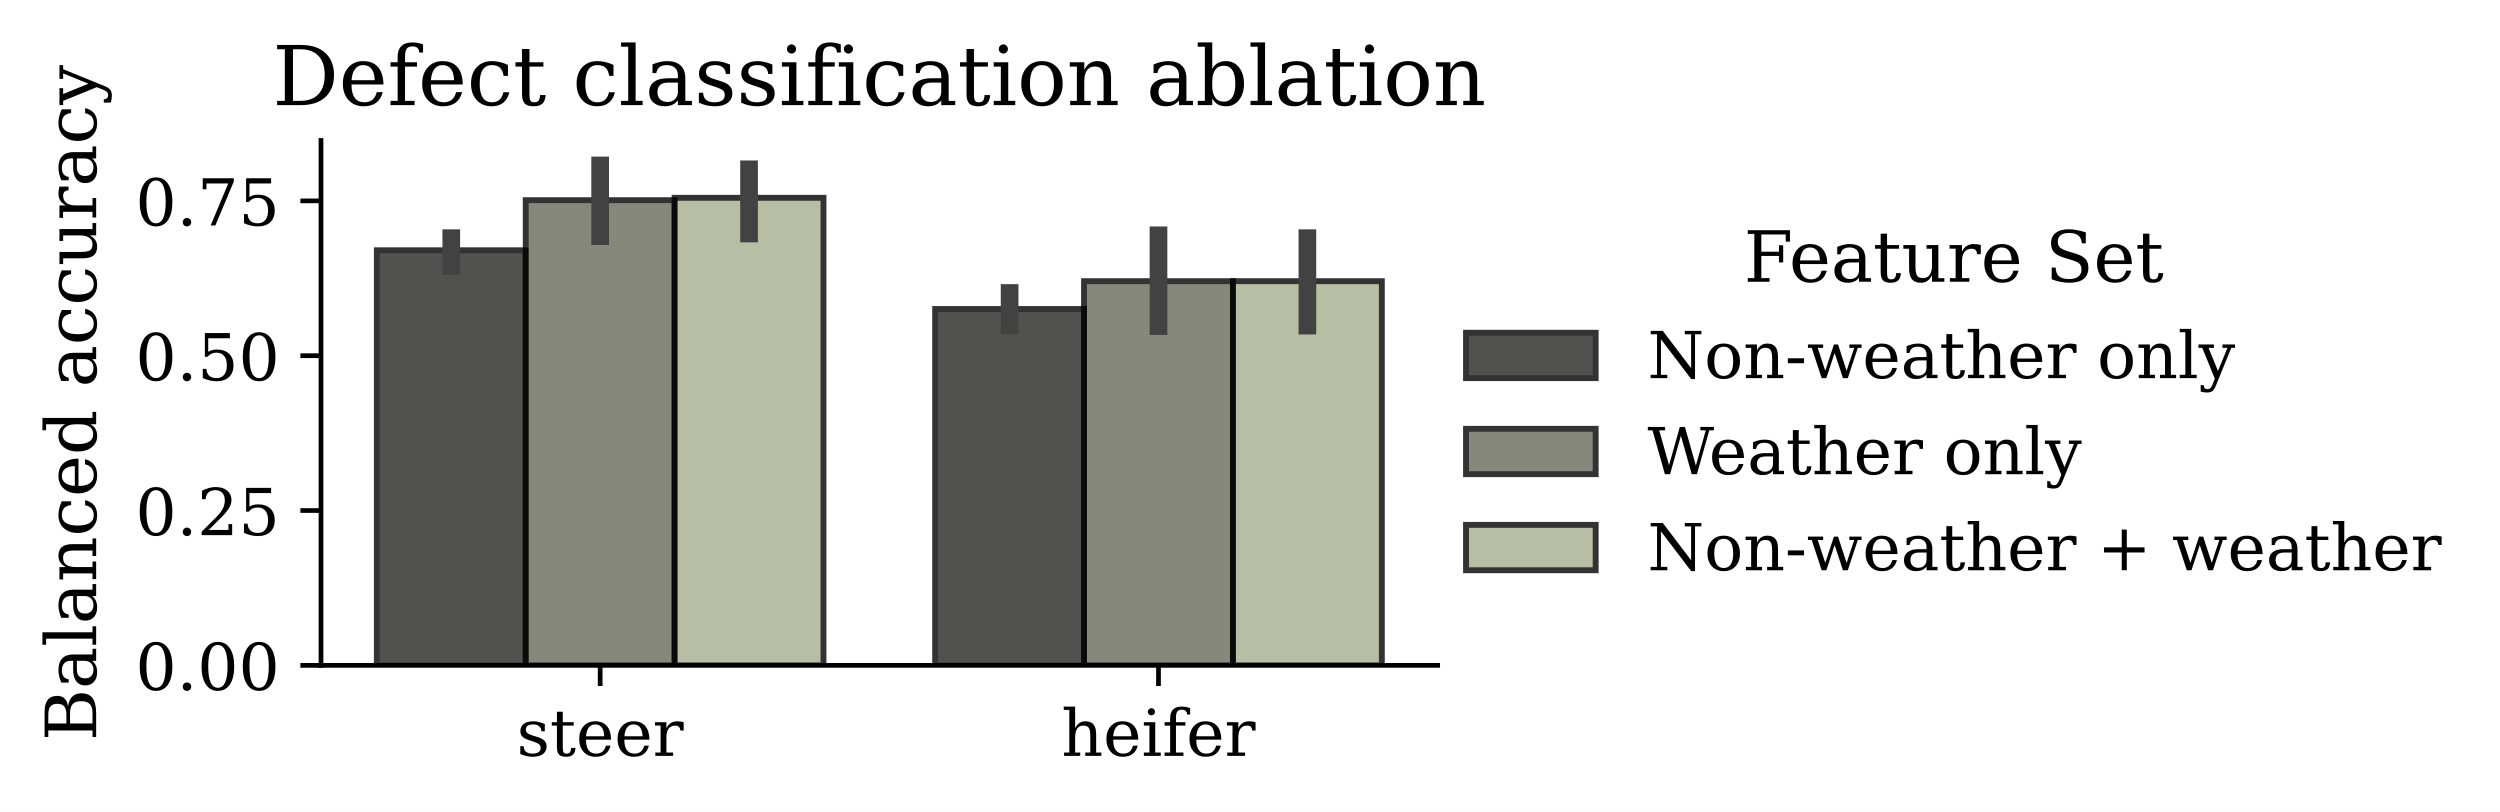
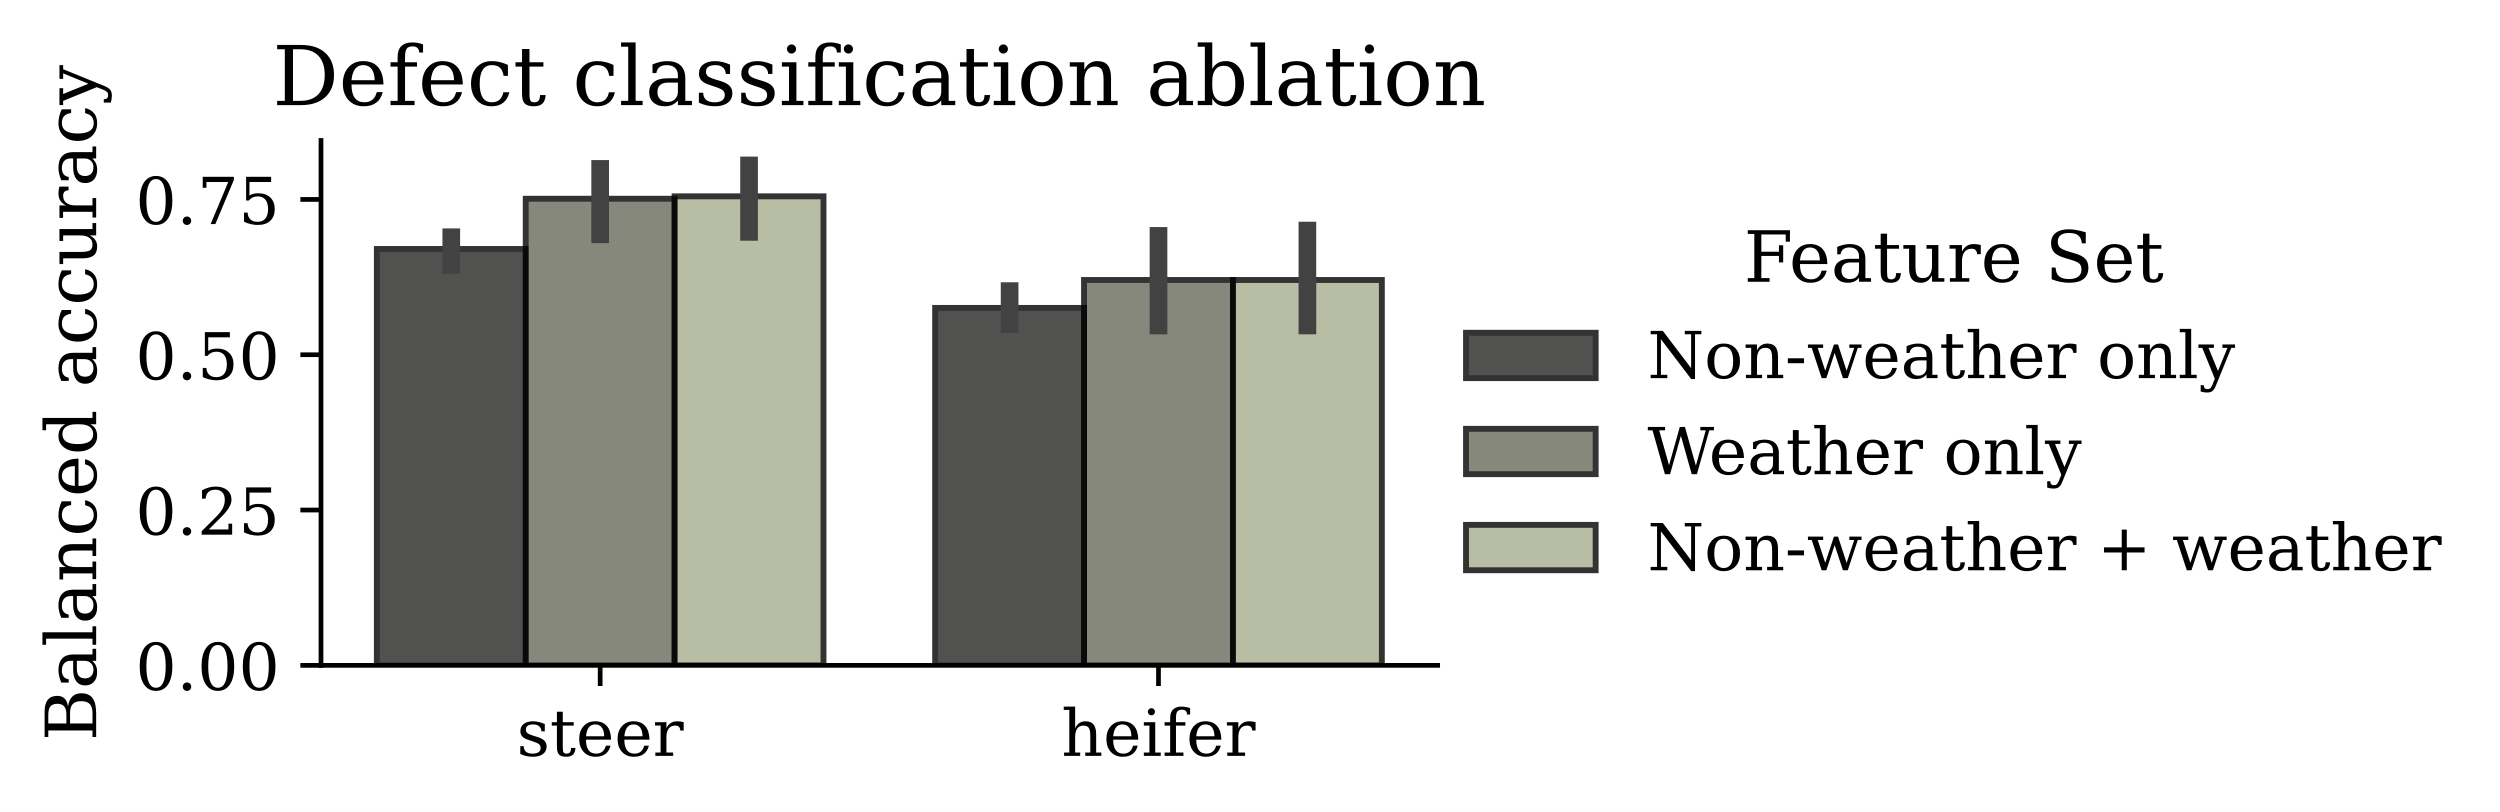
<svg xmlns="http://www.w3.org/2000/svg" xmlns:xlink="http://www.w3.org/1999/xlink" width="424.277pt" height="137.764pt" viewBox="0 0 424.277 137.764" version="1.1">
  <defs>
    <style type="text/css">*{stroke-linejoin: round; stroke-linecap: butt}</style>
  </defs>
  <g id="figure_1">
    <g id="patch_1">
      <path d="M 0 137.764  L 424.277 137.764  L 424.277 0  L 0 0  z " style="fill: #ffffff" />
    </g>
    <g id="axes_1">
      <g id="patch_2">
        <path d="M 54.477 112.918  L 243.987 112.918  L 243.987 23.838  L 54.477 23.838  z " style="fill: #ffffff" />
      </g>
      <g id="patch_3">
-         <path d="M 63.952 112.918  L 89.22 112.918  L 89.22 42.474  L 63.952 42.474  z " clip-path="url(#p6c52bdfacd)" style="fill: #252624; opacity: 0.8; stroke: #000000; stroke-linejoin: miter" />
+         <path d="M 63.952 112.918  L 89.22 112.918  L 89.22 42.255  L 63.952 42.255  z " clip-path="url(#pe6ef5eb1fe)" style="fill: #252624; opacity: 0.8; stroke: #000000; stroke-linejoin: miter" />
      </g>
      <g id="patch_4">
-         <path d="M 158.707 112.918  L 183.975 112.918  L 183.975 52.444  L 158.707 52.444  z " clip-path="url(#p6c52bdfacd)" style="fill: #252624; opacity: 0.8; stroke: #000000; stroke-linejoin: miter" />
+         <path d="M 158.707 112.918  L 183.975 112.918  L 183.975 52.256  L 158.707 52.256  z " clip-path="url(#pe6ef5eb1fe)" style="fill: #252624; opacity: 0.8; stroke: #000000; stroke-linejoin: miter" />
      </g>
      <g id="patch_5">
-         <path d="M 89.22 112.918  L 114.488 112.918  L 114.488 33.974  L 89.22 33.974  z " clip-path="url(#p6c52bdfacd)" style="fill: #666a59; opacity: 0.8; stroke: #000000; stroke-linejoin: miter" />
+         <path d="M 89.22 112.918  L 114.488 112.918  L 114.488 33.729  L 89.22 33.729  z " clip-path="url(#pe6ef5eb1fe)" style="fill: #666a59; opacity: 0.8; stroke: #000000; stroke-linejoin: miter" />
      </g>
      <g id="patch_6">
-         <path d="M 183.975 112.918  L 209.244 112.918  L 209.244 47.72  L 183.975 47.72  z " clip-path="url(#p6c52bdfacd)" style="fill: #666a59; opacity: 0.8; stroke: #000000; stroke-linejoin: miter" />
+         <path d="M 183.975 112.918  L 209.244 112.918  L 209.244 47.517  L 183.975 47.517  z " clip-path="url(#pe6ef5eb1fe)" style="fill: #666a59; opacity: 0.8; stroke: #000000; stroke-linejoin: miter" />
      </g>
      <g id="patch_7">
-         <path d="M 114.488 112.918  L 139.756 112.918  L 139.756 33.568  L 114.488 33.568  z " clip-path="url(#p6c52bdfacd)" style="fill: #a6ae8d; opacity: 0.8; stroke: #000000; stroke-linejoin: miter" />
+         <path d="M 114.488 112.918  L 139.756 112.918  L 139.756 33.321  L 114.488 33.321  z " clip-path="url(#pe6ef5eb1fe)" style="fill: #a6ae8d; opacity: 0.8; stroke: #000000; stroke-linejoin: miter" />
      </g>
      <g id="patch_8">
-         <path d="M 209.244 112.918  L 234.512 112.918  L 234.512 47.72  L 209.244 47.72  z " clip-path="url(#p6c52bdfacd)" style="fill: #a6ae8d; opacity: 0.8; stroke: #000000; stroke-linejoin: miter" />
+         <path d="M 209.244 112.918  L 234.512 112.918  L 234.512 47.517  L 209.244 47.517  z " clip-path="url(#pe6ef5eb1fe)" style="fill: #a6ae8d; opacity: 0.8; stroke: #000000; stroke-linejoin: miter" />
      </g>
      <g id="patch_9">
-         <path d="M 101.854 112.918  L 101.854 112.918  L 101.854 112.918  L 101.854 112.918  z " clip-path="url(#p6c52bdfacd)" style="fill: #252624; opacity: 0.8; stroke: #000000; stroke-linejoin: miter" />
+         <path d="M 101.854 112.918  L 101.854 112.918  L 101.854 112.918  L 101.854 112.918  z " clip-path="url(#pe6ef5eb1fe)" style="fill: #252624; opacity: 0.8; stroke: #000000; stroke-linejoin: miter" />
      </g>
      <g id="patch_10">
-         <path d="M 101.854 112.918  L 101.854 112.918  L 101.854 112.918  L 101.854 112.918  z " clip-path="url(#p6c52bdfacd)" style="fill: #666a59; opacity: 0.8; stroke: #000000; stroke-linejoin: miter" />
+         <path d="M 101.854 112.918  L 101.854 112.918  L 101.854 112.918  L 101.854 112.918  z " clip-path="url(#pe6ef5eb1fe)" style="fill: #666a59; opacity: 0.8; stroke: #000000; stroke-linejoin: miter" />
      </g>
      <g id="patch_11">
-         <path d="M 101.854 112.918  L 101.854 112.918  L 101.854 112.918  L 101.854 112.918  z " clip-path="url(#p6c52bdfacd)" style="fill: #a6ae8d; opacity: 0.8; stroke: #000000; stroke-linejoin: miter" />
+         <path d="M 101.854 112.918  L 101.854 112.918  L 101.854 112.918  L 101.854 112.918  z " clip-path="url(#pe6ef5eb1fe)" style="fill: #a6ae8d; opacity: 0.8; stroke: #000000; stroke-linejoin: miter" />
      </g>
      <g id="matplotlib.axis_1">
        <g id="xtick_1">
          <g id="line2d_1">
            <defs>
-               <path id="m5224777d3e" d="M 0 0  L 0 3.5  " style="stroke: #000000; stroke-width: 0.8" />
+               <path id="md5751b5388" d="M 0 0  L 0 3.5  " style="stroke: #000000; stroke-width: 0.8" />
            </defs>
            <g>
-               <use xlink:href="#m5224777d3e" x="101.854" y="112.918" style="stroke: #000000; stroke-width: 0.8" />
+               <use xlink:href="#md5751b5388" x="101.854" y="112.918" style="stroke: #000000; stroke-width: 0.8" />
            </g>
          </g>
          <g id="text_1">
            <g transform="translate(87.68225 128.2761) scale(0.11 -0.11)">
              <defs>
                <path id="DejaVuSerif-73" d="M 359 184  L 359 959  L 691 959  Q 703 588 923 403  Q 1144 219 1575 219  Q 1963 219 2166 364  Q 2369 509 2369 788  Q 2369 1006 2220 1140  Q 2072 1275 1594 1428  L 1178 1569  Q 750 1706 558 1912  Q 366 2119 366 2438  Q 366 2894 700 3153  Q 1034 3413 1625 3413  Q 1888 3413 2178 3344  Q 2469 3275 2778 3144  L 2778 2419  L 2447 2419  Q 2434 2741 2221 2922  Q 2009 3103 1644 3103  Q 1281 3103 1095 2975  Q 909 2847 909 2591  Q 909 2381 1050 2254  Q 1191 2128 1613 1997  L 2069 1856  Q 2541 1709 2748 1489  Q 2956 1269 2956 922  Q 2956 450 2595 179  Q 2234 -91 1600 -91  Q 1278 -91 972 -22  Q 666 47 359 184  z " transform="scale(0.015625)" />
                <path id="DejaVuSerif-74" d="M 691 2988  L 184 2988  L 184 3322  L 691 3322  L 691 4353  L 1269 4353  L 1269 3322  L 2350 3322  L 2350 2988  L 1269 2988  L 1269 878  Q 1269 456 1350 337  Q 1431 219 1650 219  Q 1875 219 1978 351  Q 2081 484 2088 781  L 2522 781  Q 2497 328 2275 118  Q 2053 -91 1600 -91  Q 1103 -91 897 129  Q 691 350 691 878  L 691 2988  z " transform="scale(0.015625)" />
                <path id="DejaVuSerif-65" d="M 3469 1600  L 991 1600  L 991 1575  Q 991 903 1244 561  Q 1497 219 1991 219  Q 2369 219 2611 417  Q 2853 616 2950 1006  L 3413 1006  Q 3275 459 2904 184  Q 2534 -91 1931 -91  Q 1203 -91 761 389  Q 319 869 319 1663  Q 319 2450 753 2931  Q 1188 3413 1894 3413  Q 2647 3413 3050 2948  Q 3453 2484 3469 1600  z M 2791 1931  Q 2772 2513 2545 2808  Q 2319 3103 1894 3103  Q 1497 3103 1269 2806  Q 1041 2509 991 1931  L 2791 1931  z " transform="scale(0.015625)" />
                <path id="DejaVuSerif-72" d="M 3059 3328  L 3059 2497  L 2728 2497  Q 2713 2744 2591 2866  Q 2469 2988 2234 2988  Q 1809 2988 1582 2694  Q 1356 2400 1356 1850  L 1356 331  L 2022 331  L 2022 0  L 263 0  L 263 331  L 781 331  L 781 2994  L 231 2994  L 231 3322  L 1356 3322  L 1356 2731  Q 1525 3078 1790 3245  Q 2056 3413 2438 3413  Q 2578 3413 2733 3391  Q 2888 3369 3059 3328  z " transform="scale(0.015625)" />
              </defs>
              <use xlink:href="#DejaVuSerif-73" />
              <use xlink:href="#DejaVuSerif-74" transform="translate(51.31836 0)" />
              <use xlink:href="#DejaVuSerif-65" transform="translate(91.50391 0)" />
              <use xlink:href="#DejaVuSerif-65" transform="translate(150.6836 0)" />
              <use xlink:href="#DejaVuSerif-72" transform="translate(209.8633 0)" />
            </g>
          </g>
        </g>
        <g id="xtick_2">
          <g id="line2d_2">
            <g>
-               <use xlink:href="#m5224777d3e" x="196.609" y="112.918" style="stroke: #000000; stroke-width: 0.8" />
+               <use xlink:href="#md5751b5388" x="196.609" y="112.918" style="stroke: #000000; stroke-width: 0.8" />
            </g>
          </g>
          <g id="text_2">
            <g transform="translate(180.1327 128.2761) scale(0.11 -0.11)">
              <defs>
                <path id="DejaVuSerif-68" d="M 263 0  L 263 331  L 781 331  L 781 4531  L 231 4531  L 231 4863  L 1356 4863  L 1356 2731  Q 1516 3069 1770 3241  Q 2025 3413 2363 3413  Q 2913 3413 3172 3097  Q 3431 2781 3431 2113  L 3431 331  L 3944 331  L 3944 0  L 2356 0  L 2356 331  L 2853 331  L 2853 1931  Q 2853 2541 2704 2764  Q 2556 2988 2175 2988  Q 1775 2988 1565 2697  Q 1356 2406 1356 1850  L 1356 331  L 1856 331  L 1856 0  L 263 0  z " transform="scale(0.015625)" />
                <path id="DejaVuSerif-69" d="M 622 4353  Q 622 4497 726 4603  Q 831 4709 978 4709  Q 1122 4709 1226 4603  Q 1331 4497 1331 4353  Q 1331 4206 1228 4103  Q 1125 4000 978 4000  Q 831 4000 726 4103  Q 622 4206 622 4353  z M 1356 331  L 1900 331  L 1900 0  L 231 0  L 231 331  L 781 331  L 781 2988  L 231 2988  L 231 3322  L 1356 3322  L 1356 331  z " transform="scale(0.015625)" />
                <path id="DejaVuSerif-66" d="M 2753 4078  L 2450 4078  Q 2447 4313 2317 4434  Q 2188 4556 1941 4556  Q 1619 4556 1487 4379  Q 1356 4203 1356 3750  L 1356 3322  L 2284 3322  L 2284 2988  L 1356 2988  L 1356 331  L 2094 331  L 2094 0  L 231 0  L 231 331  L 781 331  L 781 2988  L 231 2988  L 231 3322  L 781 3322  L 781 3738  Q 781 4294 1070 4578  Q 1359 4863 1919 4863  Q 2128 4863 2337 4825  Q 2547 4788 2753 4709  L 2753 4078  z " transform="scale(0.015625)" />
              </defs>
              <use xlink:href="#DejaVuSerif-68" />
              <use xlink:href="#DejaVuSerif-65" transform="translate(64.4043 0)" />
              <use xlink:href="#DejaVuSerif-69" transform="translate(123.584 0)" />
              <use xlink:href="#DejaVuSerif-66" transform="translate(155.5664 0)" />
              <use xlink:href="#DejaVuSerif-65" transform="translate(192.5781 0)" />
              <use xlink:href="#DejaVuSerif-72" transform="translate(251.7578 0)" />
            </g>
          </g>
        </g>
      </g>
      <g id="matplotlib.axis_2">
        <g id="ytick_1">
          <g id="line2d_3">
            <defs>
-               <path id="m690b851e9c" d="M 0 0  L -3.5 0  " style="stroke: #000000; stroke-width: 0.8" />
+               <path id="ma8514c1dbe" d="M 0 0  L -3.5 0  " style="stroke: #000000; stroke-width: 0.8" />
            </defs>
            <g>
-               <use xlink:href="#m690b851e9c" x="54.477" y="112.918" style="stroke: #000000; stroke-width: 0.8" />
+               <use xlink:href="#ma8514c1dbe" x="54.477" y="112.918" style="stroke: #000000; stroke-width: 0.8" />
            </g>
          </g>
          <g id="text_3">
            <g transform="translate(22.98438 117.097) scale(0.11 -0.11)">
              <defs>
                <path id="DejaVuSerif-30" d="M 2034 219  Q 2513 219 2750 744  Q 2988 1269 2988 2328  Q 2988 3391 2750 3916  Q 2513 4441 2034 4441  Q 1556 4441 1318 3916  Q 1081 3391 1081 2328  Q 1081 1269 1318 744  Q 1556 219 2034 219  z M 2034 -91  Q 1275 -91 848 546  Q 422 1184 422 2328  Q 422 3475 848 4112  Q 1275 4750 2034 4750  Q 2797 4750 3222 4112  Q 3647 3475 3647 2328  Q 3647 1184 3222 546  Q 2797 -91 2034 -91  z " transform="scale(0.015625)" />
                <path id="DejaVuSerif-2e" d="M 603 325  Q 603 500 722 622  Q 841 744 1019 744  Q 1191 744 1312 622  Q 1434 500 1434 325  Q 1434 153 1312 31  Q 1191 -91 1019 -91  Q 841 -91 722 29  Q 603 150 603 325  z " transform="scale(0.015625)" />
              </defs>
              <use xlink:href="#DejaVuSerif-30" />
              <use xlink:href="#DejaVuSerif-2e" transform="translate(63.62305 0)" />
              <use xlink:href="#DejaVuSerif-30" transform="translate(95.41016 0)" />
              <use xlink:href="#DejaVuSerif-30" transform="translate(159.0332 0)" />
            </g>
          </g>
        </g>
        <g id="ytick_2">
          <g id="line2d_4">
            <g>
-               <use xlink:href="#m690b851e9c" x="54.477" y="86.642" style="stroke: #000000; stroke-width: 0.8" />
+               <use xlink:href="#ma8514c1dbe" x="54.477" y="86.56" style="stroke: #000000; stroke-width: 0.8" />
            </g>
          </g>
          <g id="text_4">
-             <g transform="translate(22.98438 90.821) scale(0.11 -0.11)">
+             <g transform="translate(22.98438 90.73937) scale(0.11 -0.11)">
              <defs>
                <path id="DejaVuSerif-32" d="M 819 3553  L 469 3553  L 469 4384  Q 803 4563 1142 4656  Q 1481 4750 1806 4750  Q 2534 4750 2956 4397  Q 3378 4044 3378 3438  Q 3378 2753 2422 1800  Q 2347 1728 2309 1691  L 1131 513  L 3078 513  L 3078 1088  L 3444 1088  L 3444 0  L 434 0  L 434 341  L 1850 1753  Q 2319 2222 2519 2614  Q 2719 3006 2719 3438  Q 2719 3909 2473 4175  Q 2228 4441 1797 4441  Q 1350 4441 1106 4219  Q 863 3997 819 3553  z " transform="scale(0.015625)" />
                <path id="DejaVuSerif-35" d="M 3219 4666  L 3219 4153  L 1081 4153  L 1081 2816  Q 1244 2928 1461 2984  Q 1678 3041 1947 3041  Q 2703 3041 3140 2622  Q 3578 2203 3578 1478  Q 3578 738 3136 323  Q 2694 -91 1894 -91  Q 1572 -91 1234 -12  Q 897 66 544 225  L 544 1131  L 897 1131  Q 925 688 1179 453  Q 1434 219 1894 219  Q 2388 219 2653 544  Q 2919 869 2919 1478  Q 2919 2084 2655 2407  Q 2391 2731 1894 2731  Q 1613 2731 1398 2631  Q 1184 2531 1019 2322  L 750 2322  L 750 4666  L 3219 4666  z " transform="scale(0.015625)" />
              </defs>
              <use xlink:href="#DejaVuSerif-30" />
              <use xlink:href="#DejaVuSerif-2e" transform="translate(63.62305 0)" />
              <use xlink:href="#DejaVuSerif-32" transform="translate(95.41016 0)" />
              <use xlink:href="#DejaVuSerif-35" transform="translate(159.0332 0)" />
            </g>
          </g>
        </g>
        <g id="ytick_3">
          <g id="line2d_5">
            <g>
-               <use xlink:href="#m690b851e9c" x="54.477" y="60.366" style="stroke: #000000; stroke-width: 0.8" />
+               <use xlink:href="#ma8514c1dbe" x="54.477" y="60.203" style="stroke: #000000; stroke-width: 0.8" />
            </g>
          </g>
          <g id="text_5">
-             <g transform="translate(22.98438 64.54505) scale(0.11 -0.11)">
+             <g transform="translate(22.98438 64.38178) scale(0.11 -0.11)">
              <use xlink:href="#DejaVuSerif-30" />
              <use xlink:href="#DejaVuSerif-2e" transform="translate(63.62305 0)" />
              <use xlink:href="#DejaVuSerif-35" transform="translate(95.41016 0)" />
              <use xlink:href="#DejaVuSerif-30" transform="translate(159.0332 0)" />
            </g>
          </g>
        </g>
        <g id="ytick_4">
          <g id="line2d_6">
            <g>
-               <use xlink:href="#m690b851e9c" x="54.477" y="34.09" style="stroke: #000000; stroke-width: 0.8" />
+               <use xlink:href="#ma8514c1dbe" x="54.477" y="33.845" style="stroke: #000000; stroke-width: 0.8" />
            </g>
          </g>
          <g id="text_6">
-             <g transform="translate(22.98438 38.2691) scale(0.11 -0.11)">
+             <g transform="translate(22.98438 38.0242) scale(0.11 -0.11)">
              <defs>
                <path id="DejaVuSerif-37" d="M 3609 4347  L 1784 0  L 1319 0  L 3059 4153  L 903 4153  L 903 3578  L 538 3578  L 538 4666  L 3609 4666  L 3609 4347  z " transform="scale(0.015625)" />
              </defs>
              <use xlink:href="#DejaVuSerif-30" />
              <use xlink:href="#DejaVuSerif-2e" transform="translate(63.62305 0)" />
              <use xlink:href="#DejaVuSerif-37" transform="translate(95.41016 0)" />
              <use xlink:href="#DejaVuSerif-35" transform="translate(159.0332 0)" />
            </g>
          </g>
        </g>
        <g id="text_7">
          <g transform="translate(16.31812 125.7416) rotate(-90) scale(0.12 -0.12)">
            <defs>
              <path id="DejaVuSerif-42" d="M 1581 331  L 2516 331  Q 3078 331 3337 575  Q 3597 819 3597 1350  Q 3597 1878 3339 2120  Q 3081 2363 2516 2363  L 1581 2363  L 1581 331  z M 1581 2694  L 2375 2694  Q 2888 2694 3123 2891  Q 3359 3088 3359 3513  Q 3359 3941 3123 4136  Q 2888 4331 2375 4331  L 1581 4331  L 1581 2694  z M 353 0  L 353 331  L 947 331  L 947 4331  L 353 4331  L 353 4666  L 2656 4666  Q 3363 4666 3720 4377  Q 4078 4088 4078 3513  Q 4078 3097 3829 2850  Q 3581 2603 3103 2547  Q 3697 2472 4005 2167  Q 4313 1863 4313 1350  Q 4313 656 3875 328  Q 3438 0 2509 0  L 353 0  z " transform="scale(0.015625)" />
              <path id="DejaVuSerif-61" d="M 2547 1044  L 2547 1747  L 1806 1747  Q 1378 1747 1168 1562  Q 959 1378 959 997  Q 959 650 1171 447  Q 1384 244 1747 244  Q 2106 244 2326 466  Q 2547 688 2547 1044  z M 3122 2075  L 3122 331  L 3634 331  L 3634 0  L 2547 0  L 2547 359  Q 2356 128 2106 18  Q 1856 -91 1522 -91  Q 969 -91 644 203  Q 319 497 319 997  Q 319 1513 691 1797  Q 1063 2081 1741 2081  L 2547 2081  L 2547 2309  Q 2547 2688 2317 2895  Q 2088 3103 1672 3103  Q 1328 3103 1125 2947  Q 922 2791 872 2484  L 575 2484  L 575 3156  Q 875 3284 1158 3348  Q 1441 3413 1709 3413  Q 2400 3413 2761 3070  Q 3122 2728 3122 2075  z " transform="scale(0.015625)" />
              <path id="DejaVuSerif-6c" d="M 1313 331  L 1856 331  L 1856 0  L 184 0  L 184 331  L 738 331  L 738 4531  L 184 4531  L 184 4863  L 1313 4863  L 1313 331  z " transform="scale(0.015625)" />
              <path id="DejaVuSerif-6e" d="M 263 0  L 263 331  L 781 331  L 781 2988  L 231 2988  L 231 3322  L 1356 3322  L 1356 2731  Q 1516 3069 1770 3241  Q 2025 3413 2363 3413  Q 2913 3413 3172 3097  Q 3431 2781 3431 2113  L 3431 331  L 3944 331  L 3944 0  L 2356 0  L 2356 331  L 2853 331  L 2853 1931  Q 2853 2541 2703 2767  Q 2553 2994 2175 2994  Q 1775 2994 1565 2701  Q 1356 2409 1356 1850  L 1356 331  L 1856 331  L 1856 0  L 263 0  z " transform="scale(0.015625)" />
              <path id="DejaVuSerif-63" d="M 3291 997  Q 3169 466 2822 187  Q 2475 -91 1925 -91  Q 1200 -91 759 389  Q 319 869 319 1663  Q 319 2459 759 2936  Q 1200 3413 1925 3413  Q 2241 3413 2553 3339  Q 2866 3266 3181 3116  L 3181 2266  L 2847 2266  Q 2781 2703 2561 2903  Q 2341 3103 1931 3103  Q 1466 3103 1228 2742  Q 991 2381 991 1663  Q 991 944 1227 581  Q 1463 219 1931 219  Q 2303 219 2525 412  Q 2747 606 2828 997  L 3291 997  z " transform="scale(0.015625)" />
              <path id="DejaVuSerif-64" d="M 3359 331  L 3909 331  L 3909 0  L 2784 0  L 2784 519  Q 2616 206 2355 57  Q 2094 -91 1709 -91  Q 1097 -91 708 395  Q 319 881 319 1663  Q 319 2444 706 2928  Q 1094 3413 1709 3413  Q 2094 3413 2355 3264  Q 2616 3116 2784 2803  L 2784 4531  L 2241 4531  L 2241 4863  L 3359 4863  L 3359 331  z M 2784 1497  L 2784 1825  Q 2784 2422 2554 2737  Q 2325 3053 1888 3053  Q 1444 3053 1217 2703  Q 991 2353 991 1663  Q 991 975 1217 622  Q 1444 269 1888 269  Q 2325 269 2554 583  Q 2784 897 2784 1497  z " transform="scale(0.015625)" />
              <path id="DejaVuSerif-20" transform="scale(0.015625)" />
              <path id="DejaVuSerif-75" d="M 2266 3322  L 3341 3322  L 3341 331  L 3884 331  L 3884 0  L 2766 0  L 2766 588  Q 2606 256 2353 82  Q 2100 -91 1766 -91  Q 1213 -91 952 223  Q 691 538 691 1209  L 691 2988  L 172 2988  L 172 3322  L 1269 3322  L 1269 1388  Q 1269 781 1417 556  Q 1566 331 1947 331  Q 2347 331 2556 625  Q 2766 919 2766 1478  L 2766 2988  L 2266 2988  L 2266 3322  z " transform="scale(0.015625)" />
              <path id="DejaVuSerif-79" d="M 1381 -609  L 1600 -56  L 359 2988  L -19 2988  L -19 3322  L 1509 3322  L 1509 2988  L 978 2988  L 1913 703  L 2847 2988  L 2350 2988  L 2350 3322  L 3597 3322  L 3597 2988  L 3225 2988  L 1703 -750  Q 1547 -1138 1356 -1280  Q 1166 -1422 819 -1422  Q 672 -1422 517 -1397  Q 363 -1372 206 -1325  L 206 -691  L 500 -691  Q 519 -903 608 -995  Q 697 -1088 884 -1088  Q 1056 -1088 1161 -992  Q 1266 -897 1381 -609  z " transform="scale(0.015625)" />
            </defs>
            <use xlink:href="#DejaVuSerif-42" />
            <use xlink:href="#DejaVuSerif-61" transform="translate(73.48633 0)" />
            <use xlink:href="#DejaVuSerif-6c" transform="translate(133.1055 0)" />
            <use xlink:href="#DejaVuSerif-61" transform="translate(165.0879 0)" />
            <use xlink:href="#DejaVuSerif-6e" transform="translate(224.707 0)" />
            <use xlink:href="#DejaVuSerif-63" transform="translate(289.1113 0)" />
            <use xlink:href="#DejaVuSerif-65" transform="translate(345.1172 0)" />
            <use xlink:href="#DejaVuSerif-64" transform="translate(404.2969 0)" />
            <use xlink:href="#DejaVuSerif-20" transform="translate(468.3105 0)" />
            <use xlink:href="#DejaVuSerif-61" transform="translate(500.0977 0)" />
            <use xlink:href="#DejaVuSerif-63" transform="translate(559.7168 0)" />
            <use xlink:href="#DejaVuSerif-63" transform="translate(615.7227 0)" />
            <use xlink:href="#DejaVuSerif-75" transform="translate(671.7285 0)" />
            <use xlink:href="#DejaVuSerif-72" transform="translate(736.1328 0)" />
            <use xlink:href="#DejaVuSerif-61" transform="translate(783.9355 0)" />
            <use xlink:href="#DejaVuSerif-63" transform="translate(843.5547 0)" />
            <use xlink:href="#DejaVuSerif-79" transform="translate(899.5605 0)" />
          </g>
        </g>
      </g>
      <g id="line2d_7">
-         <path d="M 76.586 45.153  L 76.586 40.42  " clip-path="url(#p6c52bdfacd)" style="fill: none; stroke: #424242; stroke-width: 3; stroke-linecap: square" />
+         <path d="M 76.586 44.942  L 76.586 40.259  " clip-path="url(#pe6ef5eb1fe)" style="fill: none; stroke: #424242; stroke-width: 3; stroke-linecap: square" />
      </g>
      <g id="line2d_8">
-         <path d="M 171.341 55.201  L 171.341 49.717  " clip-path="url(#p6c52bdfacd)" style="fill: none; stroke: #424242; stroke-width: 3; stroke-linecap: square" />
+         <path d="M 171.341 55.004  L 171.341 49.4  " clip-path="url(#pe6ef5eb1fe)" style="fill: none; stroke: #424242; stroke-width: 3; stroke-linecap: square" />
      </g>
      <g id="line2d_9">
-         <path d="M 101.854 40.081  L 101.854 28.08  " clip-path="url(#p6c52bdfacd)" style="fill: none; stroke: #424242; stroke-width: 3; stroke-linecap: square" />
+         <path d="M 101.854 39.757  L 101.854 28.669  " clip-path="url(#pe6ef5eb1fe)" style="fill: none; stroke: #424242; stroke-width: 3; stroke-linecap: square" />
      </g>
      <g id="line2d_10">
-         <path d="M 196.609 55.339  L 196.609 39.938  " clip-path="url(#p6c52bdfacd)" style="fill: none; stroke: #424242; stroke-width: 3; stroke-linecap: square" />
+         <path d="M 196.609 55.242  L 196.609 40.037  " clip-path="url(#pe6ef5eb1fe)" style="fill: none; stroke: #424242; stroke-width: 3; stroke-linecap: square" />
      </g>
      <g id="line2d_11">
-         <path d="M 127.122 39.624  L 127.122 28.732  " clip-path="url(#p6c52bdfacd)" style="fill: none; stroke: #424242; stroke-width: 3; stroke-linecap: square" />
+         <path d="M 127.122 39.351  L 127.122 28.08  " clip-path="url(#pe6ef5eb1fe)" style="fill: none; stroke: #424242; stroke-width: 3; stroke-linecap: square" />
      </g>
      <g id="line2d_12">
-         <path d="M 221.878 55.26  L 221.878 40.425  " clip-path="url(#p6c52bdfacd)" style="fill: none; stroke: #424242; stroke-width: 3; stroke-linecap: square" />
+         <path d="M 221.878 55.242  L 221.878 39.13  " clip-path="url(#pe6ef5eb1fe)" style="fill: none; stroke: #424242; stroke-width: 3; stroke-linecap: square" />
      </g>
      <g id="patch_12">
        <path d="M 54.477 112.918  L 54.477 23.838  " style="fill: none; stroke: #000000; stroke-width: 0.8; stroke-linejoin: miter; stroke-linecap: square" />
      </g>
      <g id="patch_13">
        <path d="M 54.477 112.918  L 243.987 112.918  " style="fill: none; stroke: #000000; stroke-width: 0.8; stroke-linejoin: miter; stroke-linecap: square" />
      </g>
      <g id="text_8">
        <g transform="translate(46.26403 17.83781) scale(0.14 -0.14)">
          <defs>
            <path id="DejaVuSerif-44" d="M 1581 331  L 2163 331  Q 3072 331 3558 850  Q 4044 1369 4044 2338  Q 4044 3306 3559 3818  Q 3075 4331 2163 4331  L 1581 4331  L 1581 331  z M 353 0  L 353 331  L 947 331  L 947 4331  L 353 4331  L 353 4666  L 2209 4666  Q 3416 4666 4089 4050  Q 4763 3434 4763 2338  Q 4763 1238 4088 619  Q 3413 0 2209 0  L 353 0  z " transform="scale(0.015625)" />
            <path id="DejaVuSerif-6f" d="M 1925 219  Q 2388 219 2623 584  Q 2859 950 2859 1663  Q 2859 2375 2623 2739  Q 2388 3103 1925 3103  Q 1463 3103 1227 2739  Q 991 2375 991 1663  Q 991 950 1228 584  Q 1466 219 1925 219  z M 1925 -91  Q 1200 -91 759 389  Q 319 869 319 1663  Q 319 2456 758 2934  Q 1197 3413 1925 3413  Q 2653 3413 3092 2934  Q 3531 2456 3531 1663  Q 3531 869 3092 389  Q 2653 -91 1925 -91  z " transform="scale(0.015625)" />
            <path id="DejaVuSerif-62" d="M 738 331  L 738 4531  L 184 4531  L 184 4863  L 1313 4863  L 1313 2803  Q 1481 3116 1742 3264  Q 2003 3413 2388 3413  Q 3000 3413 3387 2928  Q 3775 2444 3775 1663  Q 3775 881 3387 395  Q 3000 -91 2388 -91  Q 2003 -91 1742 57  Q 1481 206 1313 519  L 1313 0  L 184 0  L 184 331  L 738 331  z M 1313 1497  Q 1313 897 1542 583  Q 1772 269 2209 269  Q 2650 269 2876 622  Q 3103 975 3103 1663  Q 3103 2353 2876 2703  Q 2650 3053 2209 3053  Q 1772 3053 1542 2737  Q 1313 2422 1313 1825  L 1313 1497  z " transform="scale(0.015625)" />
          </defs>
          <use xlink:href="#DejaVuSerif-44" />
          <use xlink:href="#DejaVuSerif-65" transform="translate(80.17578 0)" />
          <use xlink:href="#DejaVuSerif-66" transform="translate(139.3555 0)" />
          <use xlink:href="#DejaVuSerif-65" transform="translate(176.3672 0)" />
          <use xlink:href="#DejaVuSerif-63" transform="translate(235.5469 0)" />
          <use xlink:href="#DejaVuSerif-74" transform="translate(291.5527 0)" />
          <use xlink:href="#DejaVuSerif-20" transform="translate(331.7383 0)" />
          <use xlink:href="#DejaVuSerif-63" transform="translate(363.5254 0)" />
          <use xlink:href="#DejaVuSerif-6c" transform="translate(419.5312 0)" />
          <use xlink:href="#DejaVuSerif-61" transform="translate(451.5137 0)" />
          <use xlink:href="#DejaVuSerif-73" transform="translate(511.1328 0)" />
          <use xlink:href="#DejaVuSerif-73" transform="translate(562.4512 0)" />
          <use xlink:href="#DejaVuSerif-69" transform="translate(613.7695 0)" />
          <use xlink:href="#DejaVuSerif-66" transform="translate(645.752 0)" />
          <use xlink:href="#DejaVuSerif-69" transform="translate(682.7637 0)" />
          <use xlink:href="#DejaVuSerif-63" transform="translate(714.7461 0)" />
          <use xlink:href="#DejaVuSerif-61" transform="translate(770.752 0)" />
          <use xlink:href="#DejaVuSerif-74" transform="translate(830.3711 0)" />
          <use xlink:href="#DejaVuSerif-69" transform="translate(870.5566 0)" />
          <use xlink:href="#DejaVuSerif-6f" transform="translate(902.5391 0)" />
          <use xlink:href="#DejaVuSerif-6e" transform="translate(962.7441 0)" />
          <use xlink:href="#DejaVuSerif-20" transform="translate(1027.148 0)" />
          <use xlink:href="#DejaVuSerif-61" transform="translate(1058.936 0)" />
          <use xlink:href="#DejaVuSerif-62" transform="translate(1118.555 0)" />
          <use xlink:href="#DejaVuSerif-6c" transform="translate(1182.568 0)" />
          <use xlink:href="#DejaVuSerif-61" transform="translate(1214.551 0)" />
          <use xlink:href="#DejaVuSerif-74" transform="translate(1274.17 0)" />
          <use xlink:href="#DejaVuSerif-69" transform="translate(1314.355 0)" />
          <use xlink:href="#DejaVuSerif-6f" transform="translate(1346.338 0)" />
          <use xlink:href="#DejaVuSerif-6e" transform="translate(1406.543 0)" />
        </g>
      </g>
    </g>
    <g id="legend_1">
      <g id="text_9">
        <g transform="translate(295.9527 47.81781) scale(0.12 -0.12)">
          <defs>
            <path id="DejaVuSerif-46" d="M 353 0  L 353 331  L 947 331  L 947 4331  L 353 4331  L 353 4666  L 4172 4666  L 4172 3628  L 3788 3628  L 3788 4281  L 1581 4281  L 1581 2719  L 3175 2719  L 3175 3303  L 3559 3303  L 3559 1753  L 3175 1753  L 3175 2338  L 1581 2338  L 1581 331  L 2328 331  L 2328 0  L 353 0  z " transform="scale(0.015625)" />
            <path id="DejaVuSerif-53" d="M 594 225  L 594 1288  L 953 1284  Q 969 753 1261 498  Q 1553 244 2150 244  Q 2706 244 2998 464  Q 3291 684 3291 1106  Q 3291 1444 3114 1625  Q 2938 1806 2369 1978  L 1753 2163  Q 1084 2366 811 2669  Q 538 2972 538 3500  Q 538 4094 959 4422  Q 1381 4750 2144 4750  Q 2469 4750 2856 4679  Q 3244 4609 3681 4475  L 3681 3481  L 3328 3481  Q 3275 3975 2998 4195  Q 2722 4416 2156 4416  Q 1663 4416 1405 4214  Q 1147 4013 1147 3628  Q 1147 3294 1340 3103  Q 1534 2913 2163 2725  L 2741 2553  Q 3375 2363 3645 2067  Q 3916 1772 3916 1275  Q 3916 597 3481 253  Q 3047 -91 2188 -91  Q 1803 -91 1404 -12  Q 1006 66 594 225  z " transform="scale(0.015625)" />
          </defs>
          <use xlink:href="#DejaVuSerif-46" />
          <use xlink:href="#DejaVuSerif-65" transform="translate(63.88477 0)" />
          <use xlink:href="#DejaVuSerif-61" transform="translate(123.0645 0)" />
          <use xlink:href="#DejaVuSerif-74" transform="translate(182.6836 0)" />
          <use xlink:href="#DejaVuSerif-75" transform="translate(222.8691 0)" />
          <use xlink:href="#DejaVuSerif-72" transform="translate(287.2734 0)" />
          <use xlink:href="#DejaVuSerif-65" transform="translate(335.0762 0)" />
          <use xlink:href="#DejaVuSerif-20" transform="translate(394.2559 0)" />
          <use xlink:href="#DejaVuSerif-53" transform="translate(426.043 0)" />
          <use xlink:href="#DejaVuSerif-65" transform="translate(494.5488 0)" />
          <use xlink:href="#DejaVuSerif-74" transform="translate(553.7285 0)" />
        </g>
      </g>
      <g id="patch_14">
        <path d="M 248.801 64.172  L 270.801 64.172  L 270.801 56.472  L 248.801 56.472  z " style="fill: #252624; opacity: 0.8; stroke: #000000; stroke-linejoin: miter" />
      </g>
      <g id="text_10">
        <g transform="translate(279.601 64.17172) scale(0.11 -0.11)">
          <defs>
            <path id="DejaVuSerif-4e" d="M 313 0  L 313 331  L 941 331  L 941 4331  L 313 4331  L 313 4666  L 1509 4666  L 4306 984  L 4306 4331  L 3681 4331  L 3681 4666  L 5319 4666  L 5319 4331  L 4691 4331  L 4691 -91  L 4313 -91  L 1325 3841  L 1325 331  L 1953 331  L 1953 0  L 313 0  z " transform="scale(0.015625)" />
            <path id="DejaVuSerif-2d" d="M 281 1959  L 1881 1959  L 1881 1472  L 281 1472  L 281 1959  z " transform="scale(0.015625)" />
            <path id="DejaVuSerif-77" d="M 3072 3322  L 3922 728  L 4672 2988  L 4191 2988  L 4191 3322  L 5394 3322  L 5394 2988  L 5025 2988  L 4038 0  L 3559 0  L 2741 2484  L 1919 0  L 1459 0  L 475 2988  L 103 2988  L 103 3322  L 1606 3322  L 1606 2988  L 1069 2988  L 1813 728  L 2669 3322  L 3072 3322  z " transform="scale(0.015625)" />
          </defs>
          <use xlink:href="#DejaVuSerif-4e" />
          <use xlink:href="#DejaVuSerif-6f" transform="translate(87.5 0)" />
          <use xlink:href="#DejaVuSerif-6e" transform="translate(147.7051 0)" />
          <use xlink:href="#DejaVuSerif-2d" transform="translate(212.1094 0)" />
          <use xlink:href="#DejaVuSerif-77" transform="translate(245.8984 0)" />
          <use xlink:href="#DejaVuSerif-65" transform="translate(331.4941 0)" />
          <use xlink:href="#DejaVuSerif-61" transform="translate(390.6738 0)" />
          <use xlink:href="#DejaVuSerif-74" transform="translate(450.293 0)" />
          <use xlink:href="#DejaVuSerif-68" transform="translate(490.4785 0)" />
          <use xlink:href="#DejaVuSerif-65" transform="translate(554.8828 0)" />
          <use xlink:href="#DejaVuSerif-72" transform="translate(614.0625 0)" />
          <use xlink:href="#DejaVuSerif-20" transform="translate(661.8652 0)" />
          <use xlink:href="#DejaVuSerif-6f" transform="translate(693.6523 0)" />
          <use xlink:href="#DejaVuSerif-6e" transform="translate(753.8574 0)" />
          <use xlink:href="#DejaVuSerif-6c" transform="translate(818.2617 0)" />
          <use xlink:href="#DejaVuSerif-79" transform="translate(850.2441 0)" />
        </g>
      </g>
      <g id="patch_15">
        <path d="M 248.801 80.474  L 270.801 80.474  L 270.801 72.774  L 248.801 72.774  z " style="fill: #666a59; opacity: 0.8; stroke: #000000; stroke-linejoin: miter" />
      </g>
      <g id="text_11">
        <g transform="translate(279.601 80.47406) scale(0.11 -0.11)">
          <defs>
            <path id="DejaVuSerif-57" d="M 4878 0  L 4366 0  L 3297 3794  L 2228 0  L 1716 0  L 494 4331  L 31 4331  L 31 4666  L 1734 4666  L 1734 4331  L 1153 4331  L 2125 884  L 3188 4666  L 3694 4666  L 4775 844  L 5753 4331  L 5216 4331  L 5216 4666  L 6559 4666  L 6559 4331  L 6100 4331  L 4878 0  z " transform="scale(0.015625)" />
          </defs>
          <use xlink:href="#DejaVuSerif-57" />
          <use xlink:href="#DejaVuSerif-65" transform="translate(94.6582 0)" />
          <use xlink:href="#DejaVuSerif-61" transform="translate(153.8379 0)" />
          <use xlink:href="#DejaVuSerif-74" transform="translate(213.457 0)" />
          <use xlink:href="#DejaVuSerif-68" transform="translate(253.6426 0)" />
          <use xlink:href="#DejaVuSerif-65" transform="translate(318.0469 0)" />
          <use xlink:href="#DejaVuSerif-72" transform="translate(377.2266 0)" />
          <use xlink:href="#DejaVuSerif-20" transform="translate(425.0293 0)" />
          <use xlink:href="#DejaVuSerif-6f" transform="translate(456.8164 0)" />
          <use xlink:href="#DejaVuSerif-6e" transform="translate(517.0215 0)" />
          <use xlink:href="#DejaVuSerif-6c" transform="translate(581.4258 0)" />
          <use xlink:href="#DejaVuSerif-79" transform="translate(613.4082 0)" />
        </g>
      </g>
      <g id="patch_16">
        <path d="M 248.801 96.776  L 270.801 96.776  L 270.801 89.076  L 248.801 89.076  z " style="fill: #a6ae8d; opacity: 0.8; stroke: #000000; stroke-linejoin: miter" />
      </g>
      <g id="text_12">
        <g transform="translate(279.601 96.77641) scale(0.11 -0.11)">
          <defs>
            <path id="DejaVuSerif-2b" d="M 2931 4013  L 2931 2259  L 4684 2259  L 4684 1753  L 2931 1753  L 2931 0  L 2431 0  L 2431 1753  L 678 1753  L 678 2259  L 2431 2259  L 2431 4013  L 2931 4013  z " transform="scale(0.015625)" />
          </defs>
          <use xlink:href="#DejaVuSerif-4e" />
          <use xlink:href="#DejaVuSerif-6f" transform="translate(87.5 0)" />
          <use xlink:href="#DejaVuSerif-6e" transform="translate(147.7051 0)" />
          <use xlink:href="#DejaVuSerif-2d" transform="translate(212.1094 0)" />
          <use xlink:href="#DejaVuSerif-77" transform="translate(245.8984 0)" />
          <use xlink:href="#DejaVuSerif-65" transform="translate(331.4941 0)" />
          <use xlink:href="#DejaVuSerif-61" transform="translate(390.6738 0)" />
          <use xlink:href="#DejaVuSerif-74" transform="translate(450.293 0)" />
          <use xlink:href="#DejaVuSerif-68" transform="translate(490.4785 0)" />
          <use xlink:href="#DejaVuSerif-65" transform="translate(554.8828 0)" />
          <use xlink:href="#DejaVuSerif-72" transform="translate(614.0625 0)" />
          <use xlink:href="#DejaVuSerif-20" transform="translate(661.8652 0)" />
          <use xlink:href="#DejaVuSerif-2b" transform="translate(693.6523 0)" />
          <use xlink:href="#DejaVuSerif-20" transform="translate(777.4414 0)" />
          <use xlink:href="#DejaVuSerif-77" transform="translate(809.2285 0)" />
          <use xlink:href="#DejaVuSerif-65" transform="translate(894.8242 0)" />
          <use xlink:href="#DejaVuSerif-61" transform="translate(954.0039 0)" />
          <use xlink:href="#DejaVuSerif-74" transform="translate(1013.623 0)" />
          <use xlink:href="#DejaVuSerif-68" transform="translate(1053.809 0)" />
          <use xlink:href="#DejaVuSerif-65" transform="translate(1118.213 0)" />
          <use xlink:href="#DejaVuSerif-72" transform="translate(1177.393 0)" />
        </g>
      </g>
    </g>
  </g>
  <defs>
-     <clipPath id="p6c52bdfacd">
+     <clipPath id="pe6ef5eb1fe">
      <rect x="54.477" y="23.838" width="189.511" height="89.08" />
    </clipPath>
  </defs>
</svg>
